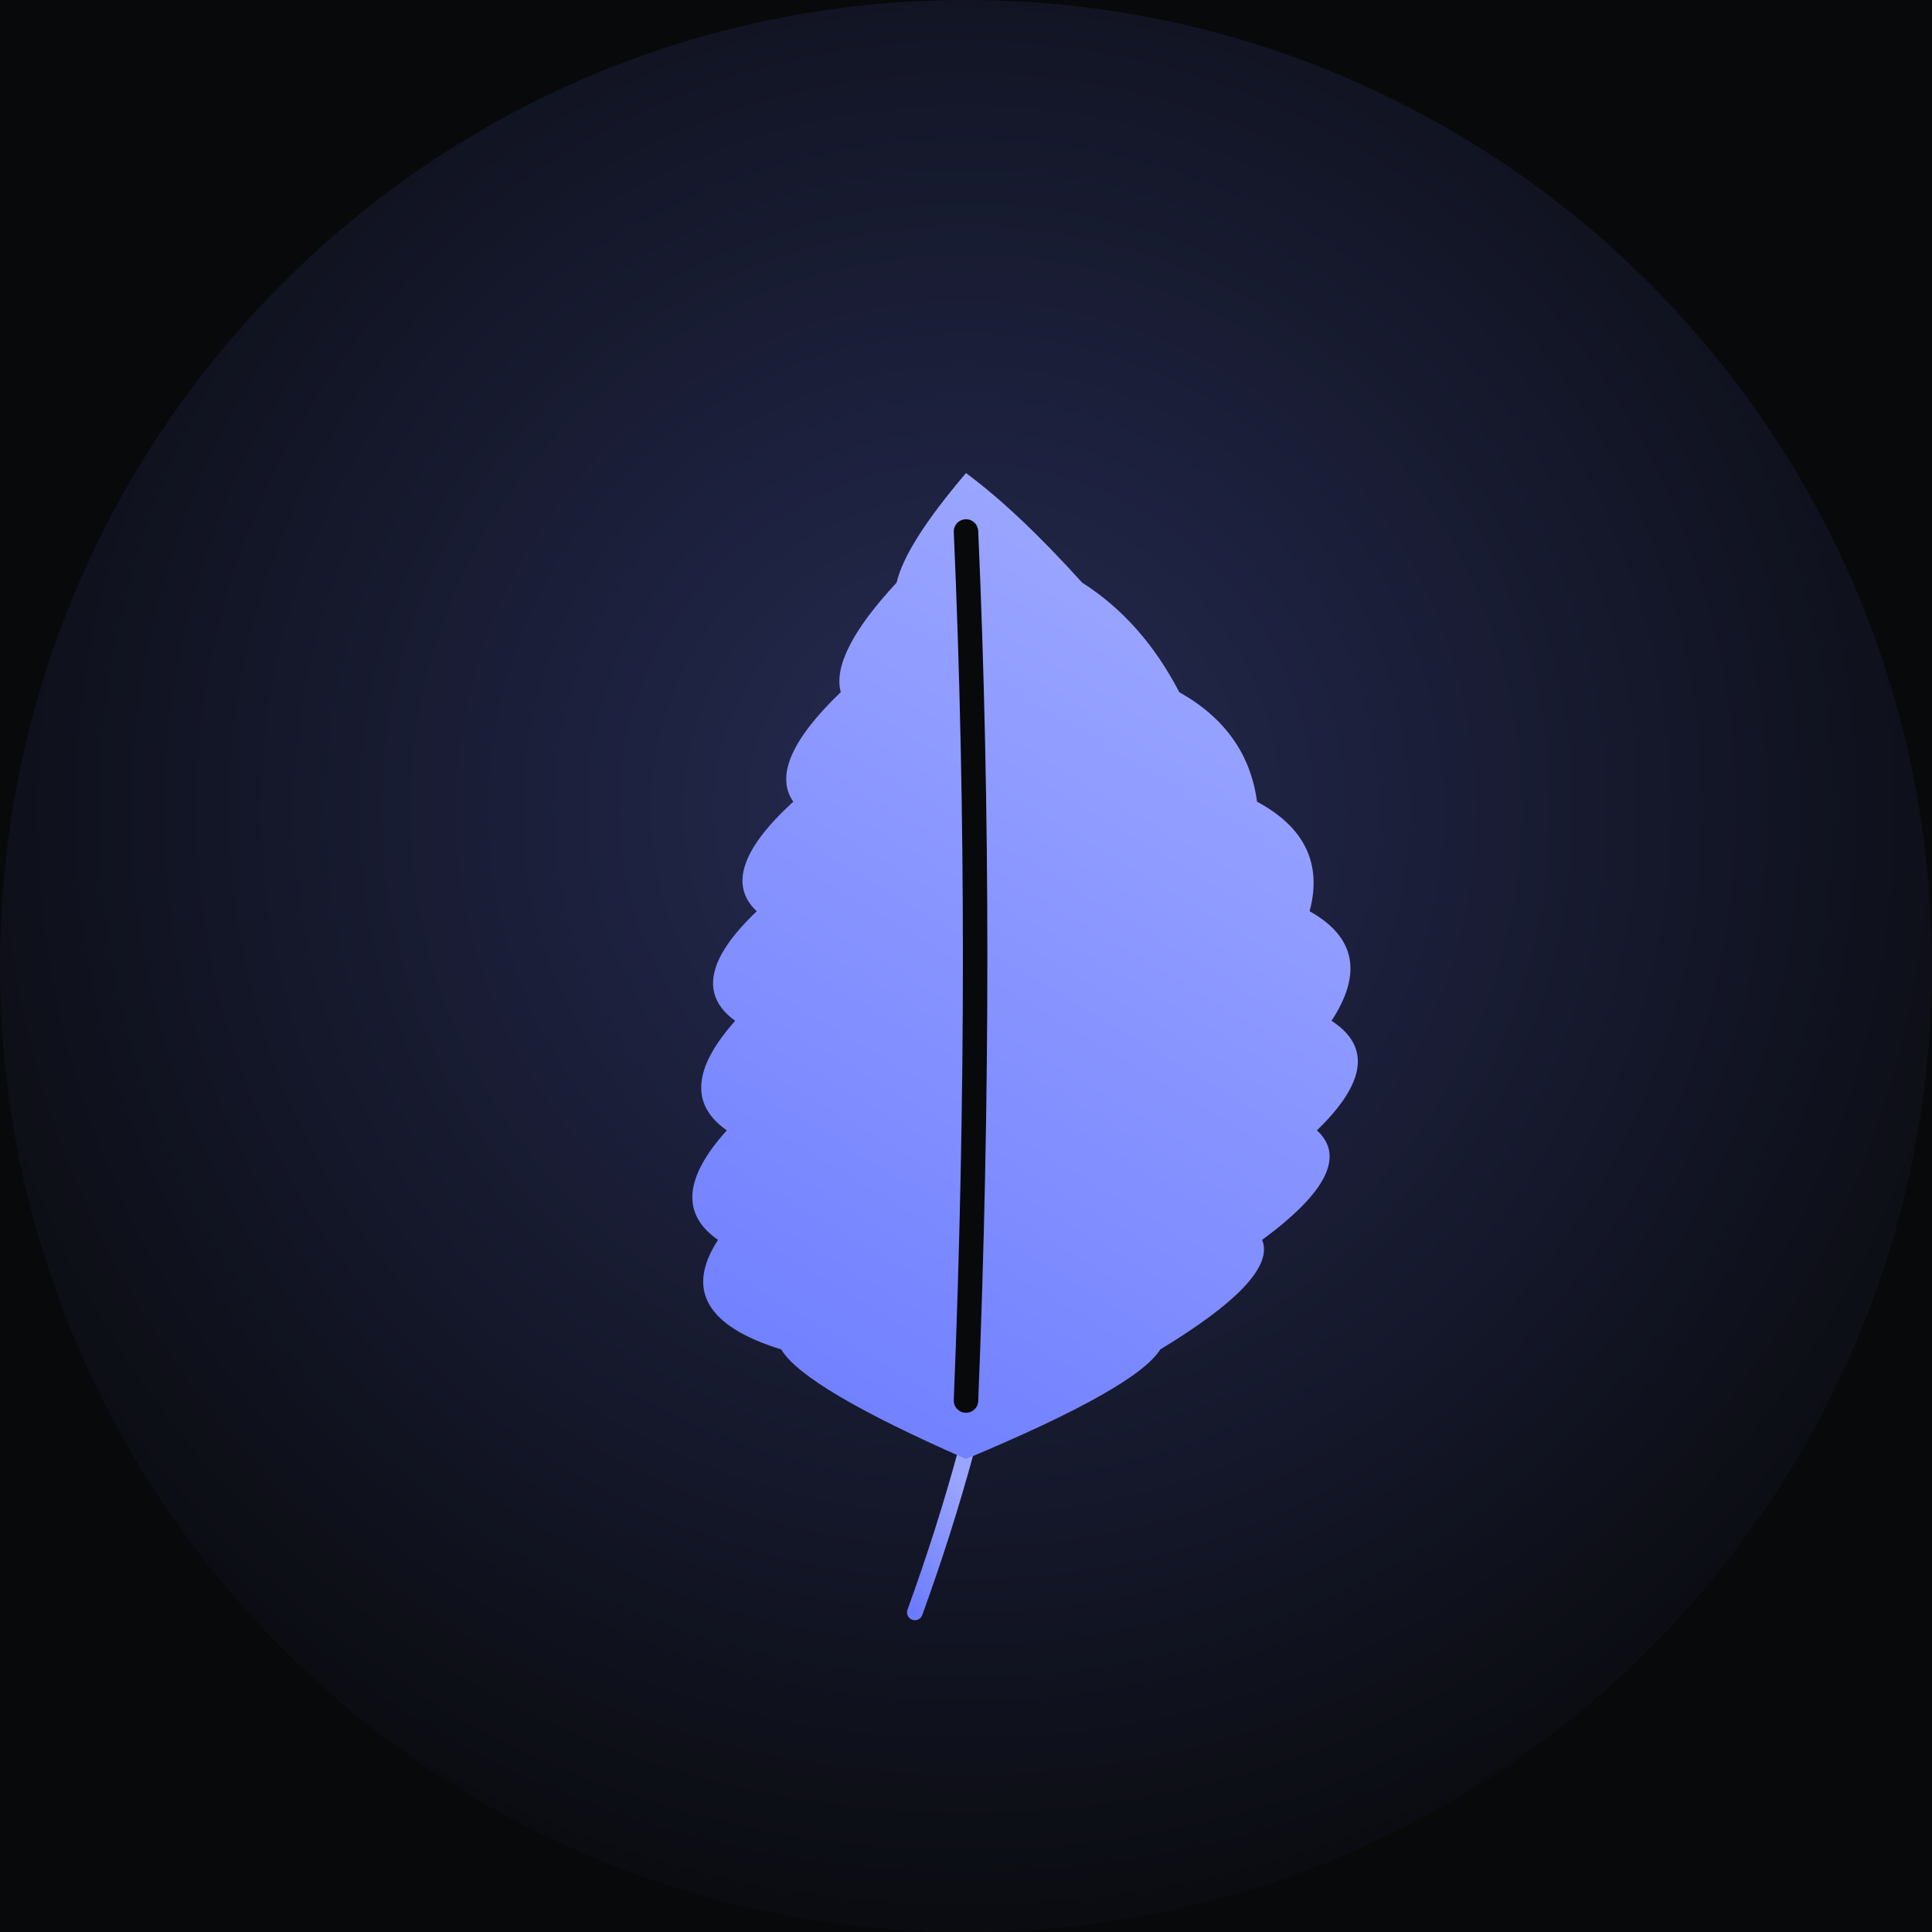
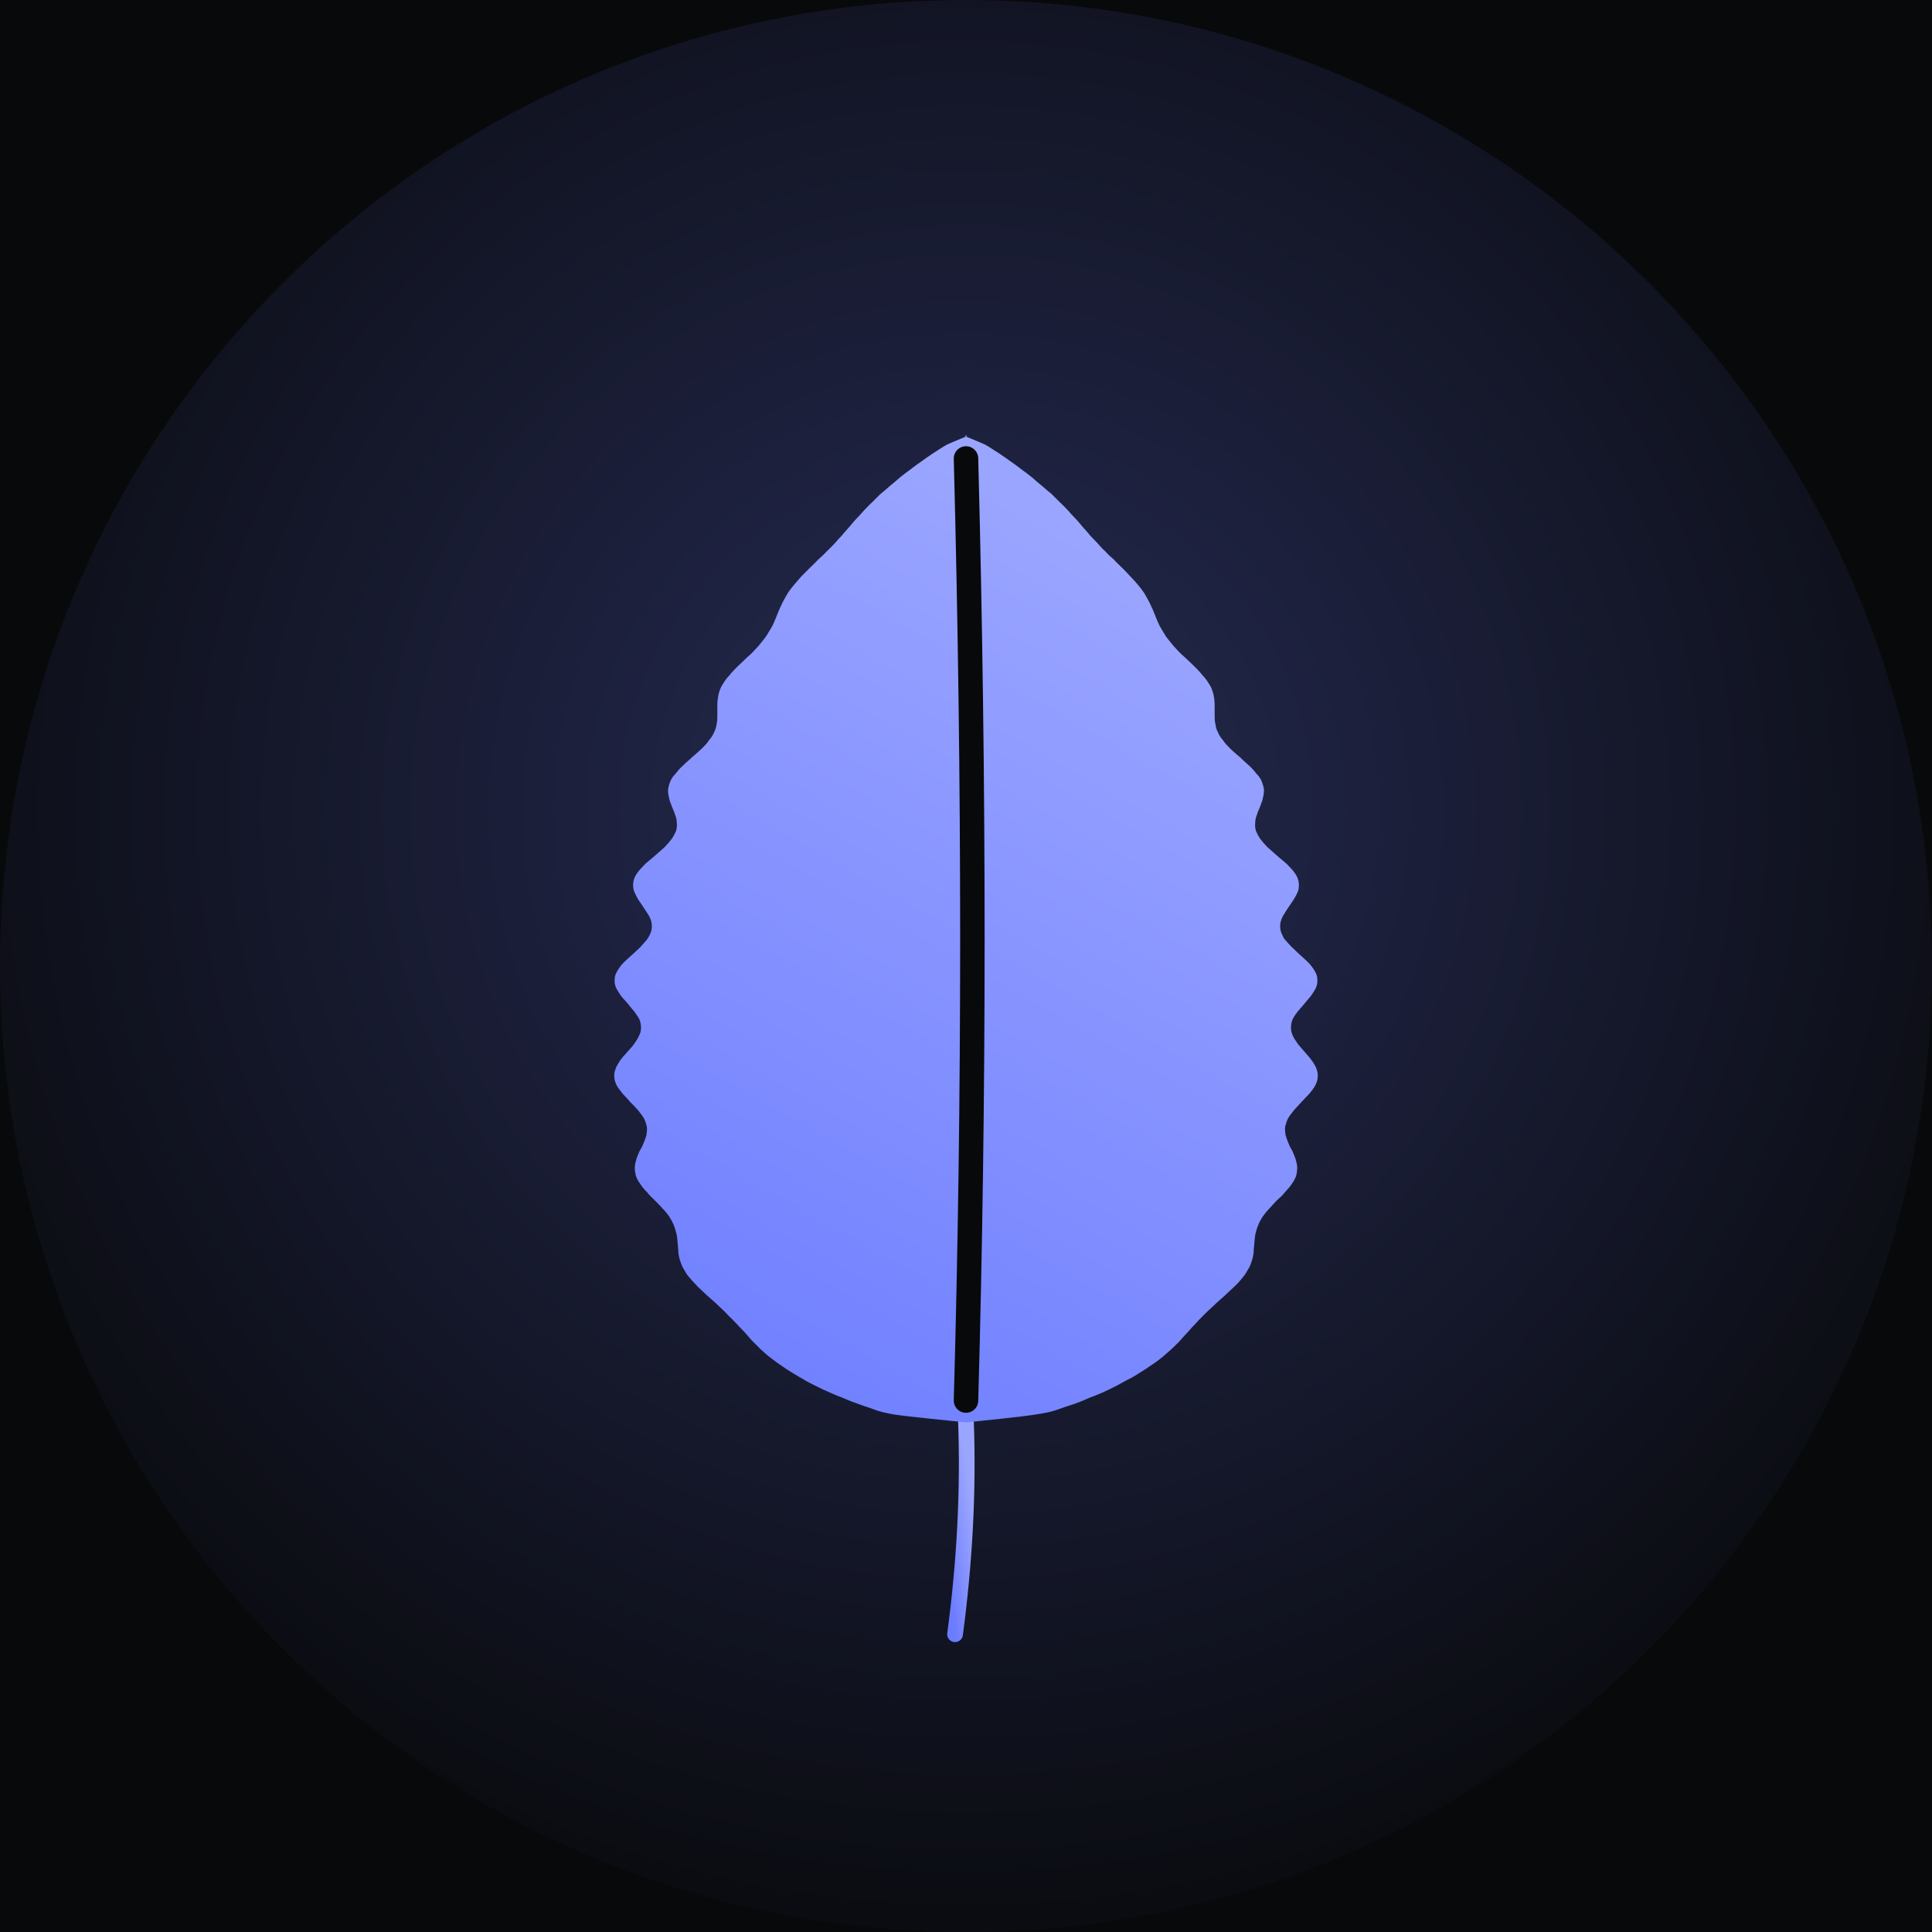
<svg xmlns="http://www.w3.org/2000/svg" width="512" height="512" viewBox="0 0 512 512">
  <defs>
    <linearGradient id="лист" x1="0" y1="1" x2="0.4" y2="0">
      <stop offset="0%" stop-color="#6C7CFF" />
      <stop offset="100%" stop-color="#9AA5FF" />
    </linearGradient>
    <radialGradient id="аура" cx="0.5" cy="0.42" r="0.62">
      <stop offset="0%" stop-color="#6C7CFF" stop-opacity="0.30" />
      <stop offset="100%" stop-color="#6C7CFF" stop-opacity="0" />
    </radialGradient>
    <linearGradient id="подложка" x1="0" y1="0" x2="0.6" y2="1">
      <stop offset="0%" stop-color="#6C7CFF" />
      <stop offset="100%" stop-color="#4B57D8" />
    </linearGradient>
  </defs>
  <rect width="512" height="512" fill="#08090B" />
  <circle cx="256" cy="256" r="256" fill="url(#аура)" />
  <g transform="translate(256 386.6452) rotate(0) scale(9.677)">
-     <path d="M 0 -0.2 Q -0.6 2.0 -1.4 4.2" fill="none" stroke="url(#лист)" stroke-width="0.43" stroke-linecap="round" />
-     <path d="M 0.00 -0.00 Q 4.67 -1.95 5.32 -3.00 Q 8.54 -4.95 8.11 -6.00 Q 10.76 -7.95 9.61 -9.00 Q 11.63 -10.95 10.01 -12.00 Q 11.29 -13.95 9.41 -15.00 Q 9.93 -16.95 7.97 -18.00 Q 7.71 -19.95 5.84 -21.00 Q 4.83 -22.95 3.18 -24.00 Q 1.42 -25.95 0.00 -27.00 Q -1.66 -25.05 -1.90 -24.00 Q -3.71 -22.05 -3.43 -21.00 Q -5.46 -19.05 -4.73 -18.00 Q -6.86 -16.05 -5.73 -15.00 Q -7.78 -13.05 -6.32 -12.00 Q -8.06 -10.05 -6.55 -9.00 Q -8.31 -7.05 -6.79 -6.00 Q -8.13 -3.95 -5.06 -3.00 Q -4.44 -1.95 0.00 -0.00 Z" fill="url(#лист)" />
-     <path d="M 0 -1.6 Q 0.5 -14 0 -25.4" fill="none" stroke="#08090B" stroke-width="0.67" stroke-linecap="round" />
+     <path d="M 0 -1 Q 0.1 1.8 -0.3 4.8" fill="none" stroke="url(#лист)" stroke-width="0.43" stroke-linecap="round" />
+     <path d="M 0.00 -1.00 C 0.33 -1.04, 1.52 -1.15, 1.98 -1.23 C 2.45 -1.30, 2.55 -1.38, 2.79 -1.45 C 3.02 -1.52, 3.21 -1.60, 3.39 -1.68 C 3.58 -1.75, 3.75 -1.82, 3.91 -1.90 C 4.06 -1.97, 4.21 -2.05, 4.35 -2.13 C 4.49 -2.20, 4.62 -2.27, 4.74 -2.35 C 4.87 -2.43, 4.98 -2.50, 5.09 -2.58 C 5.20 -2.65, 5.29 -2.72, 5.39 -2.80 C 5.48 -2.88, 5.56 -2.95, 5.64 -3.02 C 5.72 -3.10, 5.80 -3.17, 5.87 -3.25 C 5.94 -3.33, 6.00 -3.40, 6.07 -3.47 C 6.14 -3.55, 6.21 -3.63, 6.28 -3.70 C 6.35 -3.78, 6.42 -3.85, 6.50 -3.93 C 6.57 -4.00, 6.65 -4.08, 6.73 -4.15 C 6.81 -4.23, 6.89 -4.30, 6.98 -4.38 C 7.06 -4.45, 7.14 -4.52, 7.22 -4.60 C 7.30 -4.67, 7.38 -4.75, 7.45 -4.82 C 7.52 -4.90, 7.58 -4.97, 7.64 -5.05 C 7.69 -5.13, 7.73 -5.20, 7.77 -5.27 C 7.80 -5.35, 7.83 -5.42, 7.85 -5.50 C 7.87 -5.58, 7.88 -5.65, 7.88 -5.72 C 7.89 -5.80, 7.89 -5.87, 7.90 -5.95 C 7.91 -6.02, 7.91 -6.10, 7.93 -6.18 C 7.95 -6.25, 7.97 -6.33, 8.00 -6.40 C 8.03 -6.48, 8.07 -6.55, 8.12 -6.63 C 8.17 -6.70, 8.23 -6.78, 8.30 -6.85 C 8.37 -6.93, 8.44 -7.00, 8.51 -7.08 C 8.59 -7.15, 8.67 -7.22, 8.73 -7.30 C 8.80 -7.38, 8.87 -7.45, 8.92 -7.53 C 8.97 -7.60, 9.01 -7.67, 9.04 -7.75 C 9.06 -7.83, 9.07 -7.90, 9.07 -7.98 C 9.07 -8.05, 9.05 -8.13, 9.03 -8.20 C 9.01 -8.27, 8.97 -8.35, 8.94 -8.43 C 8.90 -8.50, 8.86 -8.57, 8.83 -8.65 C 8.80 -8.72, 8.77 -8.80, 8.75 -8.88 C 8.74 -8.95, 8.73 -9.02, 8.74 -9.10 C 8.76 -9.18, 8.78 -9.25, 8.82 -9.33 C 8.86 -9.40, 8.92 -9.47, 8.98 -9.55 C 9.04 -9.62, 9.12 -9.70, 9.19 -9.78 C 9.26 -9.85, 9.33 -9.93, 9.40 -10.00 C 9.46 -10.07, 9.52 -10.15, 9.56 -10.22 C 9.60 -10.30, 9.63 -10.38, 9.63 -10.45 C 9.64 -10.52, 9.63 -10.60, 9.60 -10.68 C 9.58 -10.75, 9.53 -10.82, 9.48 -10.90 C 9.43 -10.97, 9.36 -11.05, 9.29 -11.13 C 9.23 -11.20, 9.16 -11.28, 9.10 -11.35 C 9.05 -11.43, 8.99 -11.50, 8.96 -11.57 C 8.92 -11.65, 8.90 -11.73, 8.90 -11.80 C 8.90 -11.88, 8.91 -11.95, 8.94 -12.03 C 8.97 -12.10, 9.03 -12.18, 9.08 -12.25 C 9.14 -12.32, 9.21 -12.40, 9.27 -12.47 C 9.33 -12.55, 9.41 -12.63, 9.46 -12.70 C 9.51 -12.78, 9.56 -12.85, 9.59 -12.92 C 9.62 -13.00, 9.63 -13.07, 9.62 -13.15 C 9.62 -13.23, 9.59 -13.30, 9.54 -13.38 C 9.50 -13.45, 9.44 -13.53, 9.37 -13.60 C 9.30 -13.67, 9.21 -13.75, 9.13 -13.82 C 9.05 -13.90, 8.96 -13.98, 8.89 -14.05 C 8.82 -14.13, 8.75 -14.20, 8.70 -14.27 C 8.66 -14.35, 8.62 -14.43, 8.61 -14.50 C 8.60 -14.57, 8.60 -14.65, 8.62 -14.72 C 8.64 -14.80, 8.68 -14.88, 8.73 -14.95 C 8.77 -15.03, 8.83 -15.10, 8.88 -15.18 C 8.93 -15.25, 8.98 -15.33, 9.02 -15.40 C 9.06 -15.47, 9.10 -15.55, 9.11 -15.62 C 9.12 -15.70, 9.12 -15.78, 9.10 -15.85 C 9.08 -15.93, 9.04 -16.00, 8.98 -16.08 C 8.93 -16.15, 8.85 -16.22, 8.78 -16.30 C 8.70 -16.37, 8.60 -16.45, 8.52 -16.52 C 8.43 -16.60, 8.34 -16.68, 8.26 -16.75 C 8.19 -16.82, 8.12 -16.90, 8.06 -16.98 C 8.01 -17.05, 7.97 -17.13, 7.94 -17.20 C 7.92 -17.27, 7.91 -17.35, 7.92 -17.42 C 7.92 -17.50, 7.94 -17.58, 7.97 -17.65 C 7.99 -17.73, 8.03 -17.80, 8.06 -17.88 C 8.08 -17.95, 8.12 -18.02, 8.13 -18.10 C 8.15 -18.17, 8.16 -18.25, 8.16 -18.33 C 8.15 -18.40, 8.13 -18.48, 8.10 -18.55 C 8.07 -18.63, 8.02 -18.70, 7.95 -18.77 C 7.89 -18.85, 7.82 -18.93, 7.74 -19.00 C 7.66 -19.07, 7.57 -19.15, 7.49 -19.23 C 7.40 -19.30, 7.32 -19.38, 7.24 -19.45 C 7.17 -19.52, 7.09 -19.60, 7.04 -19.68 C 6.98 -19.75, 6.93 -19.82, 6.90 -19.90 C 6.86 -19.97, 6.84 -20.05, 6.83 -20.13 C 6.81 -20.20, 6.81 -20.28, 6.81 -20.35 C 6.81 -20.43, 6.81 -20.50, 6.81 -20.57 C 6.81 -20.65, 6.81 -20.72, 6.80 -20.80 C 6.79 -20.87, 6.78 -20.95, 6.75 -21.03 C 6.73 -21.10, 6.69 -21.18, 6.64 -21.25 C 6.60 -21.32, 6.54 -21.40, 6.47 -21.47 C 6.41 -21.55, 6.33 -21.63, 6.26 -21.70 C 6.18 -21.78, 6.10 -21.85, 6.02 -21.93 C 5.94 -22.00, 5.86 -22.07, 5.79 -22.15 C 5.72 -22.22, 5.65 -22.30, 5.59 -22.38 C 5.53 -22.45, 5.47 -22.53, 5.43 -22.60 C 5.38 -22.68, 5.34 -22.75, 5.30 -22.82 C 5.26 -22.90, 5.23 -22.98, 5.20 -23.05 C 5.17 -23.13, 5.14 -23.20, 5.11 -23.27 C 5.07 -23.35, 5.04 -23.43, 5.00 -23.50 C 4.96 -23.57, 4.92 -23.65, 4.87 -23.73 C 4.82 -23.80, 4.76 -23.88, 4.70 -23.95 C 4.64 -24.02, 4.57 -24.10, 4.50 -24.17 C 4.43 -24.25, 4.35 -24.33, 4.28 -24.40 C 4.20 -24.48, 4.12 -24.55, 4.05 -24.63 C 3.97 -24.70, 3.89 -24.77, 3.82 -24.85 C 3.74 -24.92, 3.67 -25.00, 3.60 -25.08 C 3.53 -25.15, 3.46 -25.23, 3.39 -25.30 C 3.33 -25.38, 3.26 -25.45, 3.20 -25.52 C 3.13 -25.60, 3.07 -25.68, 3.00 -25.75 C 2.93 -25.82, 2.86 -25.90, 2.79 -25.98 C 2.72 -26.05, 2.65 -26.13, 2.57 -26.20 C 2.50 -26.27, 2.42 -26.35, 2.34 -26.43 C 2.25 -26.50, 2.17 -26.57, 2.08 -26.65 C 1.99 -26.72, 1.90 -26.80, 1.81 -26.88 C 1.72 -26.95, 1.62 -27.03, 1.52 -27.10 C 1.42 -27.18, 1.32 -27.25, 1.22 -27.32 C 1.11 -27.40, 1.01 -27.47, 0.89 -27.55 C 0.77 -27.62, 0.67 -27.70, 0.52 -27.78 C 0.37 -27.85, 0.09 -27.96, 0.00 -28.00 C -0.09 -28.04, 0.09 -28.04, 0.00 -28.00 C -0.09 -27.96, -0.37 -27.85, -0.52 -27.78 C -0.67 -27.70, -0.77 -27.62, -0.89 -27.55 C -1.01 -27.47, -1.11 -27.40, -1.22 -27.32 C -1.32 -27.25, -1.42 -27.18, -1.52 -27.10 C -1.62 -27.03, -1.72 -26.95, -1.81 -26.88 C -1.90 -26.80, -1.99 -26.72, -2.08 -26.65 C -2.17 -26.57, -2.25 -26.50, -2.34 -26.43 C -2.42 -26.35, -2.50 -26.27, -2.57 -26.20 C -2.65 -26.13, -2.72 -26.05, -2.79 -25.98 C -2.86 -25.90, -2.93 -25.82, -3.00 -25.75 C -3.07 -25.68, -3.13 -25.60, -3.20 -25.52 C -3.26 -25.45, -3.33 -25.38, -3.39 -25.30 C -3.46 -25.23, -3.53 -25.15, -3.60 -25.07 C -3.67 -25.00, -3.74 -24.92, -3.82 -24.85 C -3.89 -24.77, -3.97 -24.70, -4.05 -24.63 C -4.12 -24.55, -4.20 -24.48, -4.28 -24.40 C -4.35 -24.33, -4.43 -24.25, -4.50 -24.18 C -4.57 -24.10, -4.64 -24.02, -4.70 -23.95 C -4.76 -23.88, -4.82 -23.80, -4.87 -23.73 C -4.92 -23.65, -4.96 -23.57, -5.00 -23.50 C -5.04 -23.43, -5.07 -23.35, -5.11 -23.27 C -5.14 -23.20, -5.17 -23.13, -5.20 -23.05 C -5.23 -22.98, -5.26 -22.90, -5.30 -22.82 C -5.34 -22.75, -5.38 -22.68, -5.43 -22.60 C -5.47 -22.53, -5.53 -22.45, -5.59 -22.38 C -5.65 -22.30, -5.72 -22.22, -5.79 -22.15 C -5.86 -22.07, -5.94 -22.00, -6.02 -21.93 C -6.10 -21.85, -6.18 -21.77, -6.26 -21.70 C -6.33 -21.63, -6.41 -21.55, -6.47 -21.47 C -6.54 -21.40, -6.60 -21.32, -6.64 -21.25 C -6.69 -21.18, -6.73 -21.10, -6.75 -21.03 C -6.78 -20.95, -6.79 -20.88, -6.80 -20.80 C -6.81 -20.73, -6.81 -20.65, -6.81 -20.57 C -6.81 -20.50, -6.81 -20.43, -6.81 -20.35 C -6.81 -20.28, -6.81 -20.20, -6.83 -20.12 C -6.84 -20.05, -6.86 -19.97, -6.90 -19.90 C -6.93 -19.82, -6.98 -19.75, -7.04 -19.68 C -7.09 -19.60, -7.17 -19.52, -7.24 -19.45 C -7.32 -19.38, -7.40 -19.30, -7.49 -19.23 C -7.57 -19.15, -7.66 -19.08, -7.74 -19.00 C -7.82 -18.93, -7.89 -18.85, -7.95 -18.77 C -8.02 -18.70, -8.07 -18.63, -8.10 -18.55 C -8.13 -18.48, -8.15 -18.40, -8.16 -18.32 C -8.16 -18.25, -8.15 -18.17, -8.13 -18.10 C -8.12 -18.02, -8.08 -17.95, -8.06 -17.88 C -8.03 -17.80, -7.99 -17.73, -7.97 -17.65 C -7.94 -17.58, -7.92 -17.50, -7.92 -17.43 C -7.91 -17.35, -7.92 -17.27, -7.94 -17.20 C -7.97 -17.13, -8.01 -17.05, -8.06 -16.98 C -8.12 -16.90, -8.19 -16.82, -8.26 -16.75 C -8.34 -16.68, -8.43 -16.60, -8.52 -16.52 C -8.60 -16.45, -8.70 -16.37, -8.78 -16.30 C -8.85 -16.22, -8.93 -16.15, -8.98 -16.08 C -9.04 -16.00, -9.08 -15.93, -9.10 -15.85 C -9.12 -15.78, -9.12 -15.70, -9.11 -15.63 C -9.10 -15.55, -9.06 -15.48, -9.02 -15.40 C -8.98 -15.32, -8.93 -15.25, -8.88 -15.18 C -8.83 -15.10, -8.77 -15.02, -8.73 -14.95 C -8.68 -14.88, -8.64 -14.80, -8.62 -14.72 C -8.60 -14.65, -8.60 -14.57, -8.61 -14.50 C -8.62 -14.43, -8.66 -14.35, -8.70 -14.28 C -8.75 -14.20, -8.82 -14.13, -8.89 -14.05 C -8.96 -13.97, -9.05 -13.90, -9.13 -13.82 C -9.21 -13.75, -9.30 -13.67, -9.37 -13.60 C -9.44 -13.53, -9.50 -13.45, -9.54 -13.38 C -9.59 -13.30, -9.62 -13.22, -9.62 -13.15 C -9.63 -13.07, -9.62 -13.00, -9.59 -12.92 C -9.56 -12.85, -9.51 -12.78, -9.46 -12.70 C -9.41 -12.63, -9.33 -12.55, -9.27 -12.48 C -9.21 -12.40, -9.14 -12.32, -9.08 -12.25 C -9.03 -12.17, -8.97 -12.10, -8.94 -12.03 C -8.91 -11.95, -8.90 -11.88, -8.90 -11.80 C -8.90 -11.73, -8.92 -11.65, -8.96 -11.58 C -8.99 -11.50, -9.05 -11.43, -9.10 -11.35 C -9.16 -11.27, -9.23 -11.20, -9.29 -11.13 C -9.36 -11.05, -9.43 -10.98, -9.48 -10.90 C -9.53 -10.82, -9.58 -10.75, -9.60 -10.67 C -9.63 -10.60, -9.64 -10.52, -9.63 -10.45 C -9.63 -10.38, -9.60 -10.30, -9.56 -10.22 C -9.52 -10.15, -9.46 -10.08, -9.40 -10.00 C -9.33 -9.93, -9.26 -9.85, -9.19 -9.77 C -9.12 -9.70, -9.04 -9.62, -8.98 -9.55 C -8.92 -9.47, -8.86 -9.40, -8.82 -9.33 C -8.78 -9.25, -8.76 -9.18, -8.74 -9.10 C -8.73 -9.03, -8.74 -8.95, -8.75 -8.88 C -8.77 -8.80, -8.80 -8.72, -8.83 -8.65 C -8.86 -8.57, -8.90 -8.50, -8.94 -8.43 C -8.97 -8.35, -9.01 -8.28, -9.03 -8.20 C -9.05 -8.13, -9.07 -8.05, -9.07 -7.97 C -9.07 -7.90, -9.06 -7.83, -9.04 -7.75 C -9.01 -7.67, -8.97 -7.60, -8.92 -7.53 C -8.87 -7.45, -8.80 -7.37, -8.73 -7.30 C -8.67 -7.22, -8.59 -7.15, -8.51 -7.07 C -8.44 -7.00, -8.37 -6.93, -8.30 -6.85 C -8.23 -6.78, -8.17 -6.70, -8.12 -6.63 C -8.07 -6.55, -8.03 -6.47, -8.00 -6.40 C -7.97 -6.32, -7.95 -6.25, -7.93 -6.17 C -7.91 -6.10, -7.91 -6.03, -7.90 -5.95 C -7.89 -5.88, -7.89 -5.80, -7.88 -5.73 C -7.88 -5.65, -7.87 -5.57, -7.85 -5.50 C -7.83 -5.42, -7.80 -5.35, -7.77 -5.27 C -7.73 -5.20, -7.69 -5.13, -7.64 -5.05 C -7.58 -4.98, -7.52 -4.90, -7.45 -4.83 C -7.38 -4.75, -7.30 -4.67, -7.22 -4.60 C -7.14 -4.52, -7.06 -4.45, -6.98 -4.38 C -6.89 -4.30, -6.81 -4.23, -6.73 -4.15 C -6.65 -4.08, -6.57 -4.00, -6.50 -3.92 C -6.42 -3.85, -6.35 -3.77, -6.28 -3.70 C -6.21 -3.62, -6.14 -3.55, -6.07 -3.48 C -6.00 -3.40, -5.94 -3.33, -5.87 -3.25 C -5.80 -3.18, -5.72 -3.10, -5.64 -3.02 C -5.56 -2.95, -5.48 -2.87, -5.39 -2.80 C -5.29 -2.73, -5.20 -2.65, -5.09 -2.58 C -4.98 -2.50, -4.87 -2.43, -4.74 -2.35 C -4.62 -2.28, -4.49 -2.20, -4.35 -2.12 C -4.21 -2.05, -4.06 -1.97, -3.91 -1.90 C -3.75 -1.83, -3.58 -1.75, -3.39 -1.68 C -3.21 -1.60, -3.02 -1.53, -2.79 -1.45 C -2.55 -1.38, -2.45 -1.30, -1.98 -1.22 C -1.52 -1.15, -0.33 -1.04, 0.00 -1.00 Z" fill="url(#лист)" />
+     <path d="M 0 -1.6 Q 0.35 -14 0 -27.4" fill="none" stroke="#08090B" stroke-width="0.67" stroke-linecap="round" />
  </g>
</svg>
